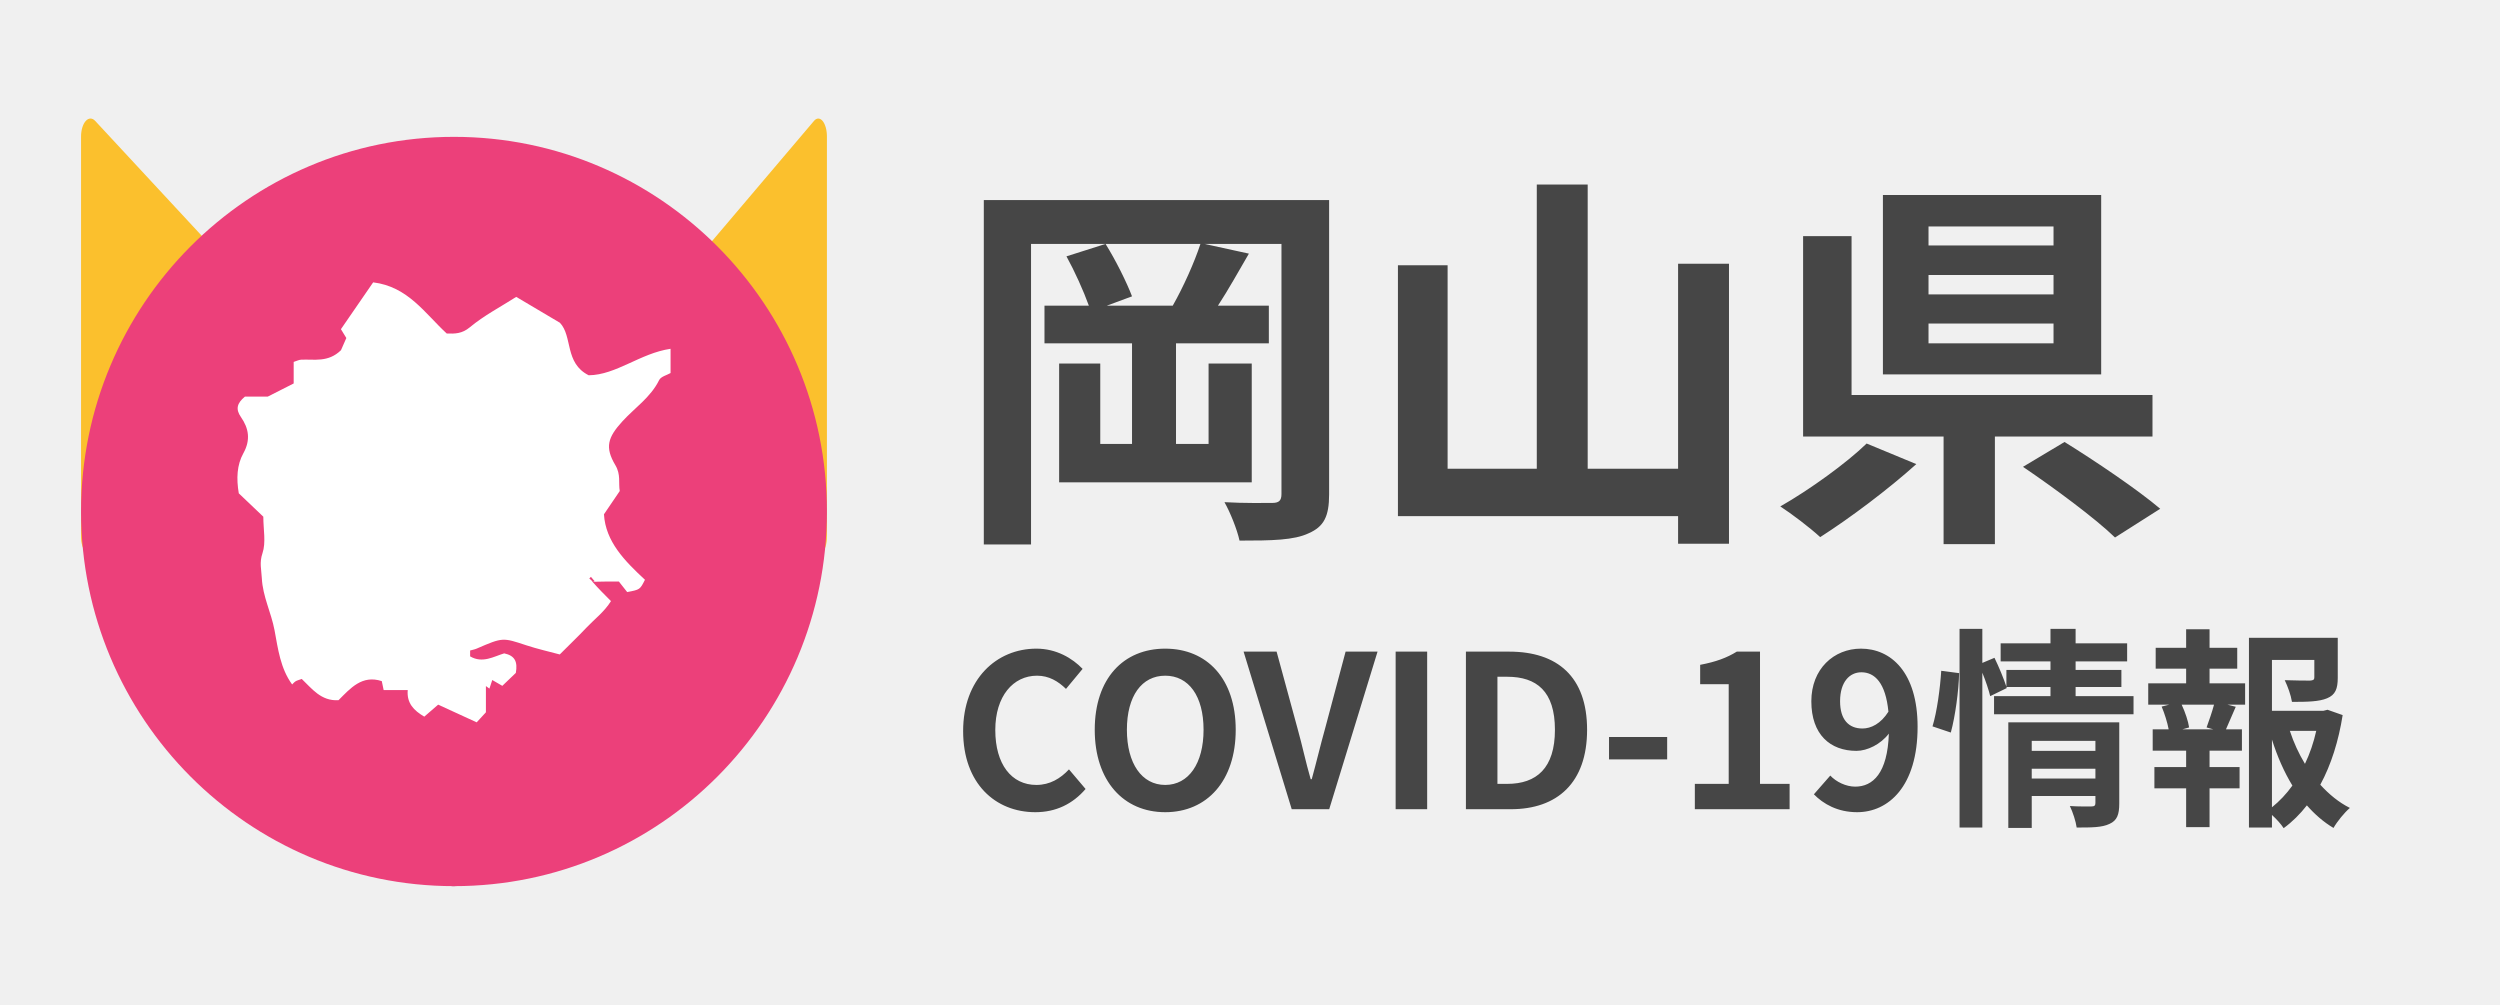
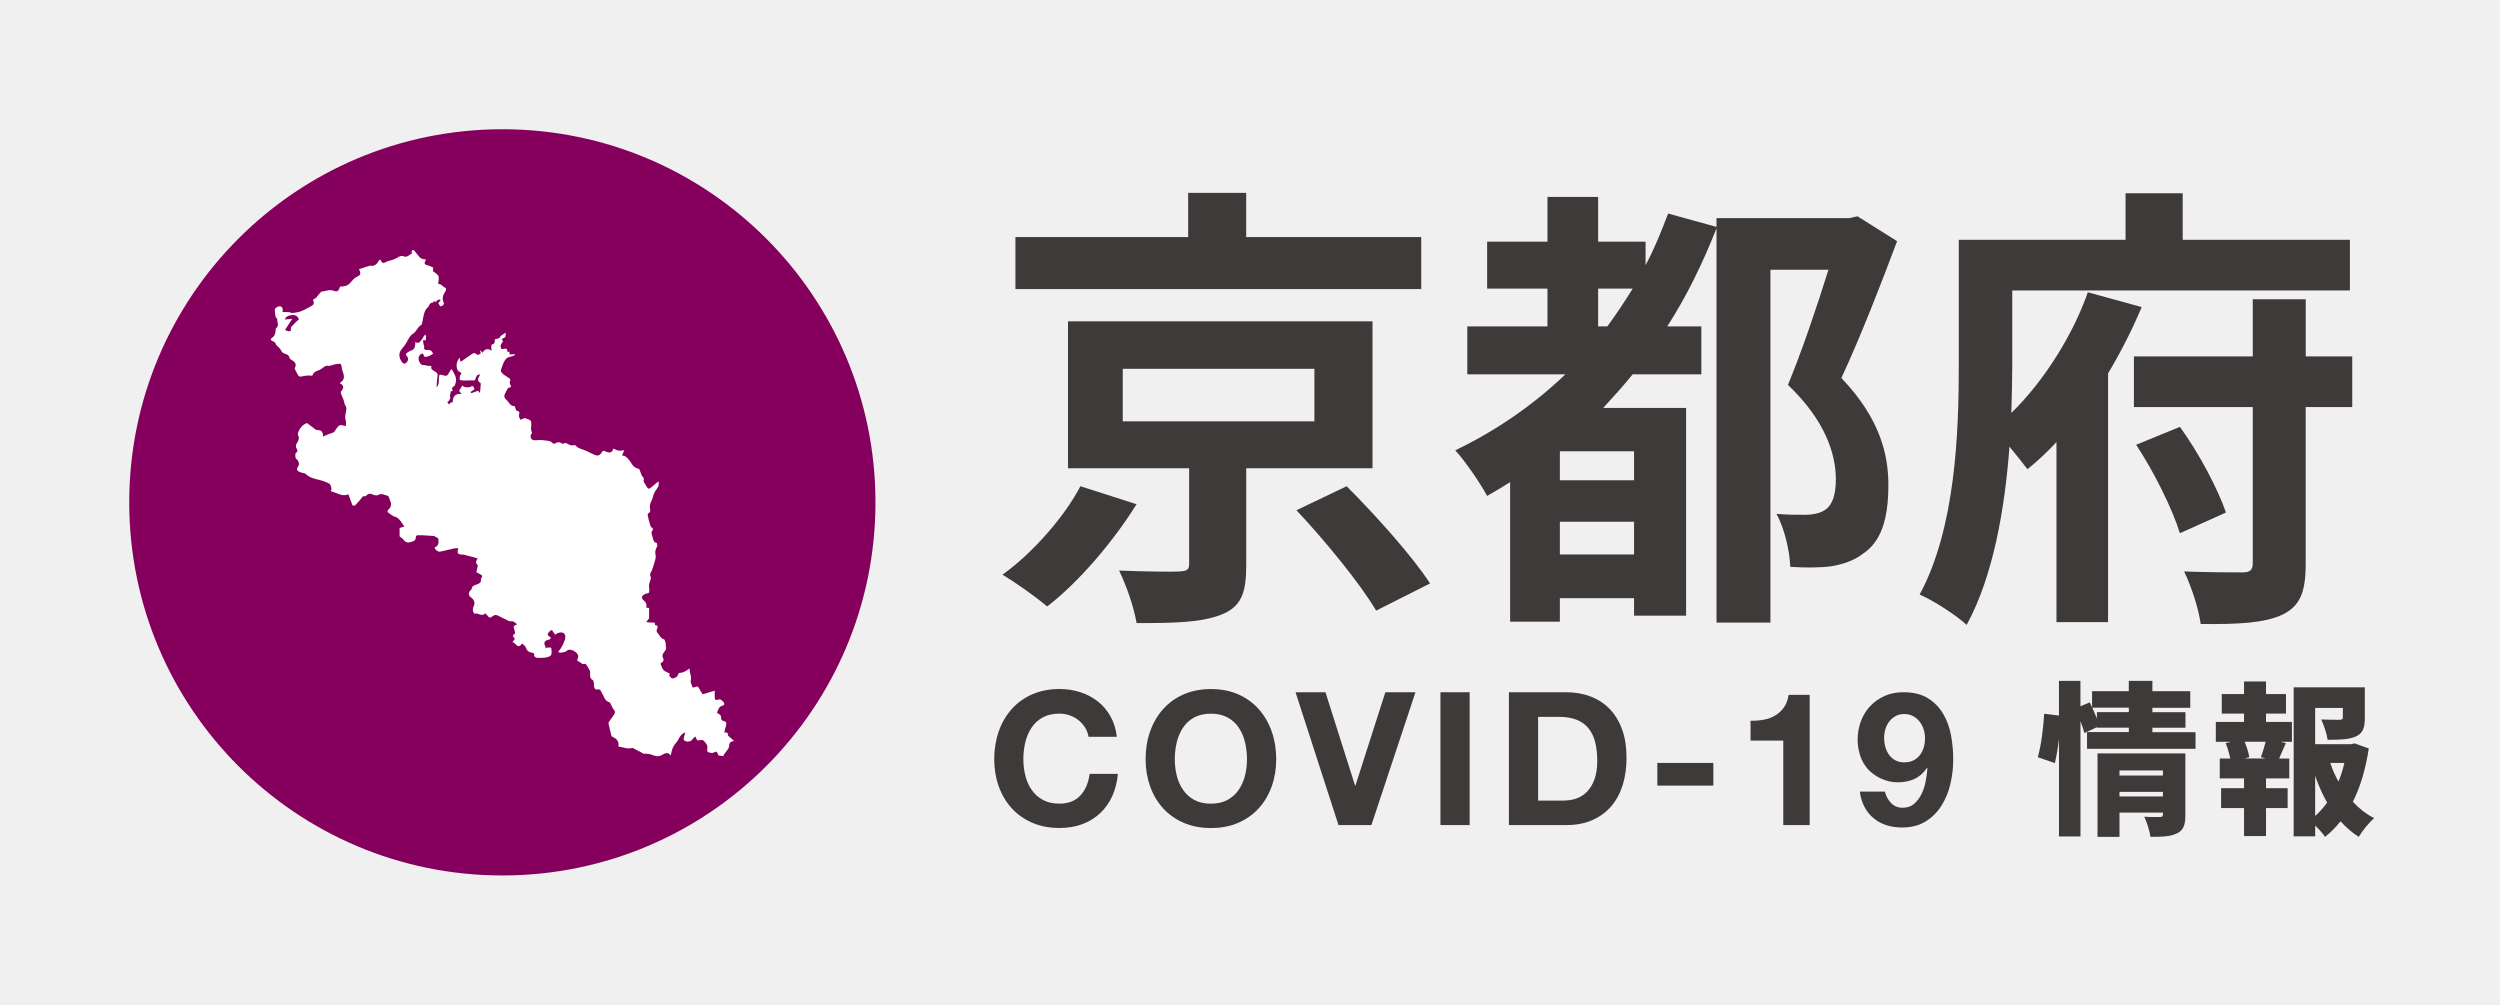
- <svg xmlns="http://www.w3.org/2000/svg" style="isolation:isolate" viewBox="0 0 1600 643" width="1600pt" height="643pt">
-   <defs>
-     <clipPath id="_clipPath_90ziBsyzKJfLUAphZGyeyrDZH9TtLNDh">
-       <rect width="1600" height="643" />
-     </clipPath>
-   </defs>
-   <g clip-path="url(#_clipPath_90ziBsyzKJfLUAphZGyeyrDZH9TtLNDh)">
-     <clipPath id="_clipPath_LoaPI0xSaiQCOelBKsQslJrnPJTZM6en">
-       <rect x="0" y="0" width="1600" height="643" transform="matrix(1,0,0,1,0,0)" fill="rgb(255,255,255)" />
-     </clipPath>
-     <g clip-path="url(#_clipPath_LoaPI0xSaiQCOelBKsQslJrnPJTZM6en)">
-       <g>
-         <path d=" M 1314.26 157.104 L 1234.252 157.104 L 1234.252 144.926 L 1314.26 144.926 L 1314.26 157.104 Z  M 1314.26 188.419 L 1234.252 188.419 L 1234.252 175.993 L 1314.26 175.993 L 1314.26 188.419 Z  M 1314.26 219.734 L 1234.252 219.734 L 1234.252 207.059 L 1314.26 207.059 L 1314.26 219.734 Z  M 1344.752 124.795 L 1205.064 124.795 L 1205.064 239.617 L 1344.752 239.617 L 1344.752 124.795 Z  M 1194.639 283.856 C 1181.869 296.283 1158.154 313.431 1139.39 324.118 C 1146.687 328.841 1158.154 337.539 1164.93 343.753 C 1183.954 331.574 1208.191 313.431 1226.434 297.028 L 1194.639 283.856 Z  M 1377.589 279.382 L 1377.589 252.789 L 1184.997 252.789 L 1184.997 151.139 L 1153.984 151.139 L 1153.984 279.382 L 1243.895 279.382 L 1243.895 348.226 L 1276.732 348.226 L 1276.732 279.382 L 1377.589 279.382 Z  M 1294.714 298.768 C 1314.521 312.189 1341.103 331.823 1353.612 344.001 L 1382.54 325.61 C 1368.207 313.431 1340.582 294.792 1321.297 282.862 L 1294.714 298.768 Z  M 1073.976 168.785 L 1073.976 300.011 L 1016.12 300.011 L 1016.12 118.084 L 983.544 118.084 L 983.544 300.011 L 926.47 300.011 L 926.47 169.779 L 894.676 169.779 L 894.676 330.332 L 1073.976 330.332 L 1073.976 347.978 L 1106.553 347.978 L 1106.553 168.785 L 1073.976 168.785 Z  M 850.632 128.026 L 629.634 128.026 L 629.634 348.475 L 659.864 348.475 L 659.864 156.11 L 768.279 156.11 C 764.37 168.04 757.333 183.697 750.557 195.627 L 708.338 195.627 L 724.496 189.662 C 721.108 180.715 714.072 166.548 707.556 156.11 L 682.538 164.063 C 687.75 173.507 693.483 186.182 696.871 195.627 L 668.465 195.627 L 668.465 219.734 L 724.496 219.734 L 724.496 284.105 L 704.168 284.105 L 704.168 232.658 L 677.847 232.658 L 677.847 308.709 L 801.116 308.709 L 801.116 232.658 L 773.491 232.658 L 773.491 284.105 L 752.642 284.105 L 752.642 219.734 L 812.062 219.734 L 812.062 195.627 L 779.485 195.627 C 786 185.685 792.776 173.507 799.292 162.323 L 770.885 156.11 L 820.141 156.11 L 820.141 316.165 C 820.141 320.39 818.577 321.882 814.147 321.882 C 810.237 321.882 795.904 322.13 783.655 321.385 C 787.304 327.846 791.734 338.782 793.298 345.989 C 814.147 345.989 828.22 345.741 837.602 341.267 C 847.244 337.042 850.632 330.58 850.632 316.414 L 850.632 128.026 Z " fill="rgb(70,70,70)" />
-         <path d=" M 1416.569 466.787 L 1396.67 466.787 L 1401.032 465.561 C 1400.487 461.745 1398.578 455.884 1396.262 450.978 L 1416.978 450.978 C 1415.751 455.612 1413.707 461.472 1412.208 465.561 L 1416.569 466.787 Z  M 1414.116 427.944 L 1431.833 427.944 L 1431.833 414.588 L 1414.116 414.588 L 1414.116 402.731 L 1399.124 402.731 L 1399.124 414.588 L 1379.634 414.588 L 1379.634 427.944 L 1399.124 427.944 L 1399.124 437.349 L 1374.864 437.349 L 1374.864 450.978 L 1388.357 450.978 L 1383.45 452.204 C 1385.358 456.702 1387.13 462.426 1387.948 466.787 L 1377.726 466.787 L 1377.726 480.416 L 1399.124 480.416 L 1399.124 490.911 L 1378.816 490.911 L 1378.816 504.54 L 1399.124 504.54 L 1399.124 529.345 L 1414.116 529.345 L 1414.116 504.54 L 1433.333 504.54 L 1433.333 490.911 L 1414.116 490.911 L 1414.116 480.416 L 1434.832 480.416 L 1434.832 466.787 L 1424.61 466.787 C 1426.518 462.699 1428.562 457.383 1430.879 452.341 L 1425.564 450.978 L 1436.876 450.978 L 1436.876 437.349 L 1414.116 437.349 L 1414.116 427.944 Z  M 1454.049 473.329 C 1457.456 484.096 1461.817 494.046 1467.133 502.768 C 1463.317 508.084 1458.955 512.717 1454.049 516.67 L 1454.049 473.329 Z  M 1482.397 467.741 C 1480.762 475.101 1478.309 482.325 1475.174 488.866 C 1471.222 482.325 1467.951 475.237 1465.497 467.741 L 1482.397 467.741 Z  M 1489.621 454.249 L 1486.895 454.93 L 1454.049 454.93 L 1454.049 422.357 L 1481.171 422.357 L 1481.171 433.532 C 1481.171 435.032 1480.489 435.44 1478.445 435.577 C 1476.401 435.577 1468.905 435.577 1462.226 435.304 C 1464.134 439.257 1466.179 444.845 1466.86 449.206 C 1476.809 449.206 1484.169 449.07 1489.348 446.889 C 1494.664 444.708 1496.163 440.756 1496.163 433.805 L 1496.163 408.182 L 1439.329 408.182 L 1439.329 529.617 L 1454.049 529.617 L 1454.049 521.576 C 1456.911 524.166 1459.773 527.301 1461.545 530.026 C 1467.133 525.938 1472.039 521.031 1476.401 515.443 C 1481.443 521.167 1487.031 526.074 1493.437 529.89 C 1495.754 525.801 1500.388 520.077 1503.931 517.079 C 1496.844 513.535 1490.575 508.356 1484.987 502.223 C 1491.938 489.412 1496.708 474.147 1499.297 457.656 L 1489.621 454.249 Z  M 1248.522 468.832 C 1251.384 458.337 1253.565 442.119 1253.838 430.807 L 1242.389 429.307 C 1241.708 440.347 1239.663 455.612 1236.801 464.879 L 1248.522 468.832 Z  M 1300.313 498.271 L 1300.313 492.001 L 1341.064 492.001 L 1341.064 498.271 L 1300.313 498.271 Z  M 1341.064 474.147 L 1341.064 480.553 L 1300.313 480.553 L 1300.313 474.147 L 1341.064 474.147 Z  M 1356.328 462.29 L 1285.321 462.29 L 1285.321 529.89 L 1300.313 529.89 L 1300.313 509.446 L 1341.064 509.446 L 1341.064 513.944 C 1341.064 515.58 1340.382 516.125 1338.474 516.125 C 1336.702 516.125 1330.297 516.261 1324.709 515.852 C 1326.617 519.805 1328.525 525.665 1329.07 529.617 C 1338.474 529.617 1345.289 529.617 1350.059 527.301 C 1354.965 525.12 1356.328 521.304 1356.328 514.217 L 1356.328 462.29 Z  M 1328.389 445.526 L 1328.389 439.665 L 1357.691 439.665 L 1357.691 428.762 L 1328.389 428.762 L 1328.389 423.311 L 1361.371 423.311 L 1361.371 411.726 L 1328.389 411.726 L 1328.389 402.458 L 1312.306 402.458 L 1312.306 411.726 L 1280.414 411.726 L 1280.414 423.311 L 1312.306 423.311 L 1312.306 428.762 L 1284.094 428.762 L 1284.094 439.529 C 1282.459 434.486 1279.324 426.854 1276.462 420.994 L 1268.693 424.265 L 1268.693 402.458 L 1254.11 402.458 L 1254.11 529.617 L 1268.693 529.617 L 1268.693 430.534 C 1270.874 435.849 1272.782 441.574 1273.736 445.526 L 1284.367 440.347 L 1284.094 439.665 L 1312.306 439.665 L 1312.306 445.526 L 1276.189 445.526 L 1276.189 457.111 L 1365.46 457.111 L 1365.46 445.526 L 1328.389 445.526 Z  M 662.608 519.805 C 675.691 519.805 686.458 514.625 694.772 504.949 L 684.142 492.41 C 678.69 498.271 671.875 502.359 663.289 502.359 C 647.343 502.359 636.985 489.139 636.985 467.196 C 636.985 445.526 648.433 432.442 663.698 432.442 C 671.33 432.442 677.191 435.986 682.233 440.892 L 692.864 428.081 C 686.322 421.266 676.1 415.133 663.289 415.133 C 637.803 415.133 616.405 434.623 616.405 467.878 C 616.405 501.542 637.121 519.805 662.608 519.805 Z  M 745.745 519.805 C 772.458 519.805 790.857 499.77 790.857 467.06 C 790.857 434.35 772.458 415.133 745.745 415.133 C 719.032 415.133 700.633 434.214 700.633 467.06 C 700.633 499.77 719.032 519.805 745.745 519.805 Z  M 745.745 502.359 C 730.753 502.359 721.213 488.594 721.213 467.06 C 721.213 445.39 730.753 432.442 745.745 432.442 C 760.737 432.442 770.277 445.39 770.277 467.06 C 770.277 488.594 760.737 502.359 745.745 502.359 Z  M 826.702 517.896 L 850.689 517.896 L 881.627 417.041 L 861.183 417.041 L 848.099 466.106 C 844.965 477.282 842.648 487.367 839.513 498.679 L 838.832 498.679 C 835.561 487.367 833.516 477.282 830.382 466.106 L 817.025 417.041 L 795.9 417.041 L 826.702 517.896 Z  M 893.212 517.896 L 913.383 517.896 L 913.383 417.041 L 893.212 417.041 L 893.212 517.896 Z  M 938.188 517.896 L 966.945 517.896 C 996.657 517.896 1015.737 500.996 1015.737 467.06 C 1015.737 432.987 996.657 417.041 965.855 417.041 L 938.188 417.041 L 938.188 517.896 Z  M 958.359 501.678 L 958.359 433.124 L 964.628 433.124 C 983.436 433.124 995.157 442.391 995.157 467.06 C 995.157 491.592 983.436 501.678 964.628 501.678 L 958.359 501.678 Z  M 1029.775 486.004 L 1066.983 486.004 L 1066.983 471.694 L 1029.775 471.694 L 1029.775 486.004 Z  M 1084.701 517.896 L 1145.35 517.896 L 1145.35 501.678 L 1126.406 501.678 L 1126.406 417.041 L 1111.55 417.041 C 1105.144 420.994 1098.193 423.583 1088.108 425.491 L 1088.108 437.894 L 1106.371 437.894 L 1106.371 501.678 L 1084.701 501.678 L 1084.701 517.896 Z  M 1191.961 466.242 C 1183.239 466.242 1177.651 460.654 1177.651 448.797 C 1177.651 436.394 1183.784 430.261 1191.28 430.261 C 1199.866 430.261 1206.817 437.076 1208.589 455.475 C 1203.682 463.244 1197.413 466.242 1191.961 466.242 Z  M 1160.887 508.356 C 1166.884 514.489 1176.015 519.805 1188.554 519.805 C 1208.589 519.805 1227.261 503.313 1227.261 465.152 C 1227.261 430.125 1210.088 415.133 1191.007 415.133 C 1173.698 415.133 1159.252 428.081 1159.252 448.797 C 1159.252 470.195 1171.382 480.553 1188.145 480.553 C 1195.096 480.553 1203.682 476.328 1208.862 469.513 C 1208.044 494.863 1198.64 503.45 1187.328 503.45 C 1181.331 503.45 1175.061 500.315 1171.382 496.362 L 1160.887 508.356 Z " fill="rgb(70,70,70)" />
-       </g>
-     </g>
+ <svg xmlns="http://www.w3.org/2000/svg" version="1.1" id="レイヤー_1" x="0px" y="0px" viewBox="0 0 564.44 226.84" style="enable-background:new 0 0 564.44 226.84;" xml:space="preserve">
+   <style type="text/css">
+ 	.st0{fill:#85005D;}
+ 	.st1{fill:#FFFFFF;}
+ 	.st2{fill:#3E3A39;}
+ </style>
+   <g>
+     <circle class="st0" cx="113.42" cy="113.42" r="84.24" />
    <g>
-       <g>
-         <g>
-           <g>
-             <path d=" M 179.809 205.551 C 181.697 207.585 182.863 211.38 182.863 215.49 C 182.863 219.594 181.697 223.395 179.809 225.429 C 154.769 252.415 85.739 326.833 60.914 353.59 C 59.042 355.607 56.745 355.583 54.883 353.542 C 53.02 351.49 51.875 347.725 51.875 343.646 C 51.875 289.897 51.875 141.066 51.875 87.316 C 51.875 83.243 53.022 79.472 54.883 77.42 C 56.745 75.368 59.042 75.357 60.914 77.372 C 85.739 104.134 154.774 178.547 179.809 205.546 L 179.809 205.551 Z " fill-rule="evenodd" fill="rgb(251,192,45)" />
-             <path d=" M 412.224 205.551 C 410.497 207.585 409.429 211.38 409.429 215.49 C 409.429 219.594 410.497 223.395 412.224 225.429 C 435.124 252.415 498.258 326.833 520.963 353.59 C 522.675 355.607 524.775 355.583 526.479 353.542 C 528.184 351.49 529.23 347.725 529.23 343.646 C 529.23 289.897 529.23 141.066 529.23 87.316 C 529.23 83.243 528.179 79.472 526.479 77.42 C 524.775 75.368 522.675 75.357 520.963 77.372 C 498.258 104.134 435.12 178.547 412.224 205.546 L 412.224 205.551 Z " fill-rule="evenodd" fill="rgb(251,192,45)" />
-             <path d=" M 299.632 538.292 L 299.632 373.719 L 281.471 373.719 L 281.471 554.774 L 281.471 554.774 L 281.471 555.484 C 281.471 561.909 285.267 567.129 289.941 567.129 L 290.552 567.129 C 295.533 567.129 299.581 561.606 299.632 554.774 L 299.632 554.774 L 299.632 554.646 L 299.632 554.646 L 299.632 538.292 Z " fill-rule="evenodd" fill="rgb(136,14,79)" />
-             <path d=" M 51.875 327.357 C 51.875 195.023 158.823 87.585 290.552 87.585 C 422.282 87.585 529.23 195.023 529.23 327.357 C 529.23 459.691 422.282 567.129 290.552 567.129 C 158.823 567.129 51.875 459.691 51.875 327.357 Z " fill-rule="evenodd" fill="rgb(236,64,122)" />
-           </g>
-         </g>
-       </g>
-       <g>
-         <path d=" M 379.178 372.345 C 383.011 376.683 386.738 380.419 391.025 384.714 C 386.753 391.584 380.579 396.159 375.436 401.589 C 370.143 407.176 364.582 412.508 358.242 418.848 C 351.522 417.032 344.053 415.373 336.825 412.984 C 321.744 407.998 321.802 407.853 305.117 415.086 C 303.74 415.683 302.214 415.937 300.879 416.316 C 300.879 417.873 300.879 418.973 300.88 420.072 C 308.831 424.769 316.097 420.109 322.695 418.151 C 329.554 419.61 331.393 423.514 330.132 430.656 C 328.077 432.626 325.008 435.567 321.49 438.939 C 319.544 437.811 317.781 436.79 315.055 435.211 C 314.605 436.563 313.915 438.641 313.223 440.721 C 312.476 440.174 311.729 439.628 310.982 439.081 L 310.982 455.863 C 308.787 458.253 307.307 459.865 305.079 462.292 C 296.955 458.563 288.649 454.748 280.42 450.97 C 277.239 453.723 274.47 456.119 271.537 458.657 C 264.849 454.703 260.231 450.085 260.947 441.641 L 245.535 441.641 C 245.122 439.658 244.81 438.155 244.346 435.924 C 231.704 431.731 224.233 440.551 216.655 448.114 C 205.399 448.847 199.468 440.512 193.114 434.525 C 191.082 435.276 190.041 435.49 189.198 436.019 C 188.315 436.572 187.623 437.429 186.962 438.045 C 179.414 427.721 177.919 415.184 175.682 403.248 C 173.58 392.037 168.162 381.848 167.564 370.008 C 167.287 364.49 165.929 360.092 167.982 354.057 C 170.321 347.186 168.523 338.908 168.523 330.678 C 163.38 325.782 157.826 320.496 152.826 315.737 C 151.214 306.243 151.602 297.547 155.755 290.073 C 160.507 281.525 159.236 274.145 154.175 266.887 C 150.634 261.807 151.713 257.999 156.762 253.822 L 171.377 253.822 C 178.03 250.448 182.576 248.142 187.955 245.414 L 187.955 231.626 C 189.867 231.032 191.278 230.267 192.723 230.199 C 201.129 229.796 209.971 232.146 218.22 224.137 C 218.813 222.791 220.246 219.535 221.656 216.334 C 220.285 214.093 218.965 211.934 218.193 210.674 C 225.663 199.824 232.467 189.942 238.824 180.708 C 261.149 183.427 271.941 200.606 285.922 213.46 C 291.165 213.61 295.662 213.645 300.676 209.47 C 309.697 201.955 320.358 196.41 330.391 190.004 C 339.596 195.459 348.402 200.678 358.344 206.572 C 366.602 215.256 361.197 232.368 376.759 240.176 C 394.353 240.008 409.756 226.067 429.161 223.228 L 429.161 238.743 C 426.933 240.05 422.981 240.968 421.846 243.273 C 416.387 254.367 406.182 261.019 398.251 269.754 C 389.024 279.918 386.947 286.19 393.845 297.738 C 397.442 303.759 395.72 309.043 396.646 314.251 C 393.435 318.978 390.507 323.29 386.532 329.14 C 387.58 346.593 399.684 358.904 412.774 371.048 C 409.585 377.362 409.585 377.362 401.401 378.923 C 399.646 376.704 397.62 374.14 396.064 372.171 C 390.047 372.171 385.096 372.171 379.178 372.345 C 380.062 372.303 380.277 372.088 380.492 371.873 C 379.725 370.974 378.957 370.073 378.189 369.175 C 377.843 369.521 377.495 369.868 377.148 370.216 C 378.047 370.983 378.947 371.751 379.178 372.345 Z " fill="rgb(255,255,255)" />
-       </g>
+       <path class="st1" d="M96.2,58.6c-0.56,0.92-0.42,1.16,0.61,1.38c0.31,0.07,0.6,0.26,0.99,0.44c-0.01,0.21-0.04,0.59-0.06,0.97    c0.04-0.04,0.08-0.08,0.11-0.12c0.4,0.37,1,0.66,1.15,1.11c0.18,0.51-0.05,1.16-0.09,1.66c0.26,0.09,0.51,0.15,0.73,0.27    c0.18,0.1,0.3,0.32,0.48,0.42c0.51,0.28,0.85,0.42,0.37,1.16c-0.41,0.63-0.77,1.5-0.34,2.36c0.23,0.47-0.12,0.66-0.4,0.84    c-0.34,0.22-0.48-0.04-0.59-0.33c-0.04-0.09-0.13-0.16-0.21-0.25c0.18-0.26,0.35-0.5,0.52-0.75c-0.04-0.05-0.08-0.11-0.11-0.16    c-0.24,0.09-0.59,0.1-0.7,0.27c-0.25,0.4-0.47,0.35-0.76,0.08c-0.05,0.15-0.1,0.38-0.13,0.38c-0.85-0.08-0.82,0.82-1.28,1.17    c-0.33,0.25-0.55,0.72-0.68,1.13c-0.23,0.75-0.34,1.54-0.51,2.31c-0.03,0.14-0.07,0.35-0.17,0.4c-0.84,0.45-1.08,1.5-1.8,1.95    c-0.91,0.58-1.19,1.47-1.69,2.27c-0.36,0.57-0.85,1.06-1.2,1.64c-0.58,0.94-0.13,1.99,0.41,2.68c0.24,0.3,0.59,0.29,0.9,0.01    c0.4-0.37,0.51-0.95,0.23-1.32c-0.51-0.66-0.45-0.64,0.23-1.12c0.49-0.35,1.28-0.36,1.45-1.11c0.08-0.38,0.1-0.78,0.15-1.2    c0.09,0.08,0.2,0.26,0.32,0.26c0.21,0,0.49-0.03,0.63-0.17c0.26-0.24,0.45-0.57,0.65-0.86c0.12-0.17,0.2-0.36,0.32-0.53    c0.08-0.11,0.19-0.18,0.29-0.27c0.07,0.12,0.19,0.24,0.19,0.36c0,0.29-0.06,0.58-0.1,0.89c-0.18,0-0.35,0-0.63,0    c0.06,0.36,0.11,0.68,0.17,1c0.03,0.13,0.14,0.27,0.12,0.38c-0.1,0.6,0.07,0.87,0.71,0.81c0.69-0.07,1.04,0.25,1.31,0.83    c-0.57,0.44-1.19,0.72-1.88,0.75c-0.12,0-0.25-0.45-0.43-0.77c-0.75,0-1.26,0.93-0.8,1.85c0.19,0.39,0.41,0.78,0.97,0.76    c0.29-0.01,0.59,0.11,0.88,0.15c0.27,0.03,0.54,0.03,0.88,0.05c-0.24,0.75,0.33,0.96,0.79,1.23c0.46,0.27,0.72,0.53,0.58,1.17    c-0.18,0.79-0.14,1.63-0.2,2.45c0.77-0.82,0.3-1.91,0.67-2.93c0.19,0.04,0.49,0.1,0.78,0.18c0.82,0.22,0.98,0.14,1.36-0.61    c0.14-0.27,0.34-0.5,0.56-0.81c0.67,1.14,1.36,2.14,0.83,3.43c-0.07,0.17-0.14,0.42-0.28,0.48c-0.52,0.22-0.51,0.56-0.27,1.01    c-0.23,0.09-0.43,0.17-0.64,0.25c0.06,0.02,0.12,0.05,0.17,0.07c-0.05,0.24-0.11,0.49-0.19,0.84c0.23,0.29,0.01,1.13-0.6,1.38    c0.14,0.19,0.27,0.37,0.4,0.54c0.13-0.14,0.25-0.3,0.41-0.4c0.11-0.08,0.27-0.08,0.45-0.12c-0.02-1.14,0.41-1.95,1.97-1.87    c-0.29-0.36-0.43-0.53-0.55-0.67c0.21-0.34,0.46-0.75,0.74-1.21c0.14,0.09,0.34,0.33,0.56,0.36c0.41,0.05,0.92,0.13,1.24-0.06    c0.85-0.51,0.71,0.31,0.97,0.52c-0.34,0.23-0.62,0.43-0.91,0.63c0.05,0.1,0.11,0.19,0.16,0.29c0.49-0.19,0.97-0.37,1.53-0.58    c0.04,0.05,0.16,0.22,0.38,0.51c0.05-0.23,0.1-0.35,0.11-0.47c0.04-0.38,0.07-0.76,0.08-1.14c0.01-0.22,0.07-0.59-0.04-0.65    c-0.79-0.45-0.57-0.99-0.22-1.57c0.03-0.05,0.05-0.12,0.15-0.35c-0.28,0.06-0.53,0.05-0.61,0.16c-0.2,0.26-0.39,0.57-0.46,0.88    c-0.08,0.37-0.23,0.33-0.53,0.31c-0.57-0.04-1.15,0.04-1.73,0.04c-0.41,0-0.82-0.04-1.22-0.12c-0.05-0.01-0.08-0.33-0.07-0.5    c0.02-0.19,0.11-0.36,0.11-0.56c0.43-0.53,0.4-0.49-0.22-0.83c-0.25-0.14-0.46-0.51-0.52-0.8c-0.15-0.84,0-1.65,0.63-2.35    c0.05,0.26,0.11,0.52,0.17,0.82c0.05,0.01,0.16,0.05,0.21,0.02c0.85-0.59,1.69-1.22,2.56-1.78c0.17-0.11,0.6-0.12,0.71,0.01    c0.42,0.49,0.74,0.24,1.09-0.04c-0.03-0.21-0.06-0.4-0.09-0.6c0.04-0.02,0.07-0.03,0.11-0.05c0.11,0.14,0.22,0.29,0.4,0.52    c0.48-0.85,1.15-1.12,2.11-0.47c-0.06-0.28-0.11-0.41-0.12-0.54c-0.01-0.42-0.14-0.89,0.5-1.01c0.11-0.02,0.23-0.25,0.26-0.4    c0.04-0.2,0.01-0.42,0.01-0.63c0.38-0.13,1.02-0.16,1.12-0.41c0.18-0.44,0.55-0.52,0.82-0.76c0.13-0.12,0.32-0.18,0.59-0.32    c-0.07,0.45-0.12,0.8-0.15,0.99c-0.31,0.17-0.53,0.3-0.78,0.43c0.1,0.2,0.19,0.37,0.27,0.53c-0.65,0.92-0.66,0.99-0.35,1.77    c0.39-0.05,0.77-0.16,1.11-0.09c0.14,0.03,0.19,0.47,0.3,0.74c0.04-0.01,0.18-0.05,0.36-0.1c0.03,0.23,0.06,0.43,0.08,0.64    c0.41-0.02,0.78-0.04,1.15-0.06c0.02,0.06,0.05,0.12,0.07,0.18c-0.33,0.13-0.65,0.34-0.99,0.38c-1.21,0.13-1.46,1.12-1.86,1.98    c-0.01,0.02,0,0.04,0,0.06c-0.13,0.46-0.49,1.07-0.32,1.35c0.31,0.51,0.91,0.87,1.44,1.21c0.44,0.28,0.9,0.44,0.52,1.1    c-0.06,0.11,0.08,0.32,0.09,0.49c0.02,0.29,0.59,0.69-0.27,0.81c-0.3,0.04-0.52,0.72-0.76,1.12c-0.45,0.77-0.35,1.15,0.34,1.77    c0.3,0.27,0.48,0.68,0.79,0.95c0.23,0.21,0.56,0.31,0.96,0.34c0.1,0.32,0.2,0.64,0.3,0.97c0.85,0.24,0.8,0.24,0.62,1.2    c-0.05,0.26,0.26,0.6,0.4,0.9c0.43-0.09,0.63-0.5,1.18-0.31c0.95,0.34,1.29,0.37,1.22,1.39c-0.04,0.65-0.16,1.21,0.17,1.79    c0.04,0.08-0.14,0.28-0.21,0.43c-0.32,0.64,0.05,1.3,0.77,1.32c0.68,0.02,1.37-0.13,2.02,0c0.72,0.13,1.57-0.01,2.12,0.7    c0.07,0.09,0.38,0.1,0.5,0.02c0.55-0.34,1.06-0.37,1.58,0.03c0.05,0.04,0.14,0.1,0.16,0.09c0.66-0.51,1.14,0.06,1.69,0.26    c0.26,0.1,0.58,0.02,0.87,0.02c0.1,0,0.25-0.03,0.29,0.03c0.68,0.79,1.71,0.87,2.56,1.29c0.59,0.29,1.17,0.6,1.78,0.85    c0.77,0.31,1.19,0.14,1.63-0.59c0.21-0.34,0.41-0.42,0.82-0.19c0.45,0.24,1,0.42,1.48,0.01c0.12-0.11,0.15-0.32,0.3-0.65    c0.36,0.15,0.74,0.39,1.14,0.46c0.39,0.07,0.82-0.04,1.34-0.08c-0.21,0.47-0.35,0.79-0.53,1.19c0.29,0.07,0.58,0.06,0.76,0.2    c0.34,0.25,0.66,0.56,0.91,0.9c0.55,0.75,0.91,1.68,1.99,1.86c0.12,0.02,0.26,0.15,0.31,0.26c0.18,0.42,0.31,0.87,0.49,1.3    c0.05,0.12,0.18,0.21,0.25,0.32c0.09,0.14,0.26,0.32,0.23,0.43c-0.24,0.71,0.33,1.15,0.57,1.67c0.32,0.67,0.59,0.68,1.15,0.22    c0.49-0.4,0.96-0.82,1.59-1.35c0,0.46,0.1,0.83-0.02,1.09c-0.25,0.54-0.66,0.99-0.93,1.52c-0.21,0.41-0.28,0.89-0.44,1.34    c-0.16,0.45-0.42,0.87-0.52,1.33c-0.08,0.38-0.03,0.8,0.03,1.2c0.05,0.35-0.04,0.55-0.36,0.72c-0.13,0.07-0.24,0.34-0.21,0.49    c0.17,0.79,0.36,1.57,0.61,2.34c0.1,0.28,0.41,0.5,0.65,0.78c-0.08,0.16-0.36,0.46-0.38,0.77c-0.02,0.39,0.18,0.8,0.28,1.2    c0.13,0.49,0.17,1.03,0.86,1.14c0.09,0.01,0.16,0.46,0.15,0.7c-0.01,0.17-0.18,0.33-0.25,0.51c-0.22,0.52-0.26,1-0.13,1.61    c0.13,0.63-0.23,1.38-0.4,2.07c-0.07,0.29-0.19,0.58-0.29,0.87c-0.07,0.2-0.09,0.43-0.2,0.58c-0.32,0.43-0.48,0.8-0.21,1.37    c0.13,0.28-0.14,0.75-0.23,1.13c-0.06,0.28-0.17,0.56-0.17,0.84c-0.01,0.38,0.1,0.77,0.08,1.14c-0.02,0.33-0.08,0.61-0.61,0.62    c-0.36,0.01-0.76,0.36-1.04,0.65c-0.1,0.1,0.05,0.61,0.23,0.75c0.57,0.46,0.95,0.96,0.71,1.77c0.26,0.03,0.44,0.05,0.66,0.08    c0,0.75,0,1.49,0,2.36c-0.11,0.13-0.33,0.41-0.56,0.69c0.02,0.06,0.04,0.13,0.07,0.19c0.57,0.03,1.13,0.06,1.78,0.09    c0.01,0.1,0.03,0.3,0.05,0.53c0.59,0.05,0.73,0.34,0.47,0.89c-0.15,0.31-0.19,0.59,0.11,0.91c0.46,0.49,0.65,1.19,1.44,1.42    c0.22,0.06,0.31,0.67,0.42,1.04c0.05,0.17-0.07,0.4-0.01,0.55c0.22,0.52-0.01,0.8-0.32,1.22c-0.24,0.33-0.67,0.84-0.28,1.45    c0.19,0.3,0.14,0.71-0.27,0.94c-0.12,0.07-0.23,0.18-0.34,0.27c0.32,0.73,0.41,1.56,1.29,1.86c0.1,0.03,0.17,0.13,0.26,0.16    c0.62,0.21,0.62,0.21,0.43,0.76c0.26,0.22,0.5,0.58,0.75,0.59c0.33,0.01,0.69-0.23,1-0.43c0.14-0.09,0.18-0.33,0.27-0.5    c0.07-0.12,0.17-0.33,0.26-0.33c0.9,0,1.59-0.47,2.34-1.01c-0.11,0.93,0.51,1.73,0.25,2.72c-0.12,0.47,0.27,1.07,0.41,1.57    c0.5,0.18,1.03-0.68,1.43,0.17c0.21,0.45,0.52,0.85,0.85,1.38c0.83-0.25,1.75-0.52,2.72-0.81c0,0.64-0.02,1.15,0.01,1.67    c0.03,0.48,0.46,0.49,0.72,0.37c0.62-0.28,0.92,0.23,1.23,0.51c0.21,0.18,0.38,0.66-0.22,0.83c-0.84,0.23-1.01,0.98-1.23,1.7    c0.42,0.02,0.97,0.53,0.92,0.9c-0.07,0.55,0.2,0.82,0.68,0.91c0.55,0.1,0.55,0.47,0.46,0.86c-0.11,0.53-0.27,1.05-0.44,1.71    c0.58-0.1,0.87,0.01,0.85,0.5c0,0.08,0.02,0.19,0.08,0.23c0.4,0.37,0.81,0.72,1.33,1.18c-0.97,0.04-1.14,0.58-1.17,1.3    c-0.01,0.28-0.28,0.57-0.46,0.83c-0.26,0.38-0.54,0.74-0.82,1.11c0.04,0.06,0.08,0.11,0.12,0.17c-0.44-0.06-0.89-0.11-1.21-0.15    c-0.15-0.31-0.22-0.6-0.39-0.76c-0.26-0.24-0.47-0.01-0.74,0.13c-0.27,0.14-0.71,0.02-1.05-0.06c-0.42-0.11-0.42-0.47-0.35-0.83    c0.17-0.86-0.4-1.4-0.92-1.9c-0.18-0.17-0.67-0.02-1.02-0.02c-0.13,0-0.25,0-0.36,0c-0.12-0.25-0.23-0.47-0.43-0.88    c-0.41,0.44-0.74,0.79-0.98,1.05c-0.31,0.05-0.57,0.16-0.8,0.13c-0.28-0.04-0.6-0.15-0.77-0.34c-0.11-0.13-0.02-0.47,0.03-0.7    c0.07-0.31,0.18-0.62,0.3-1.03c-1.31,0.43-1.42,1.64-2.11,2.37c-0.75,0.79-1.02,1.79-1.18,2.86c-0.54-0.78-1.11-0.67-1.95-0.16    c-0.89,0.55-1.6,0.25-2.41-0.05c-0.42-0.15-0.88-0.17-1.33-0.23c-0.14-0.02-0.33,0.09-0.44,0.03c-0.57-0.31-1.13-0.65-1.74-0.91    c-0.18-0.11-0.36-0.22-0.54-0.31c-0.09-0.05-0.22-0.12-0.3-0.09c-0.66,0.23-1.29,0.07-1.93-0.08c-0.38-0.09-0.77-0.16-1.2-0.25    c0.22-1.15-0.39-1.76-1.31-2.18c-0.09-0.04-0.22-0.11-0.24-0.2c-0.24-0.94-0.48-1.88-0.68-2.83c-0.03-0.14,0.1-0.34,0.2-0.49    c0.37-0.55,0.78-1.07,1.13-1.63c0.18-0.28,0.24-0.56-0.07-0.91c-0.34-0.38-0.51-0.92-0.76-1.38c-0.07-0.13-0.14-0.33-0.25-0.35    c-1.13-0.28-1.25-1.39-1.77-2.16c-0.15-0.23-0.22-0.57-0.43-0.69c-0.23-0.14-0.57-0.09-0.88-0.04c-0.59-0.36-0.39-1.01-0.49-1.58    c-0.03-0.2-0.09-0.48-0.23-0.56c-0.75-0.43-0.61-1.07-0.59-1.77c0.01-0.41-0.36-0.83-0.57-1.24c-0.21-0.4-0.4-0.82-1.02-0.59    c-0.12,0.05-0.35-0.2-0.53-0.31c-0.23-0.14-0.45-0.28-0.82-0.5c0.05-0.18,0.15-0.47,0.23-0.76c0.03-0.11,0.03-0.25,0-0.36    c-0.23-0.91-1.88-1.7-2.49-1.12c-0.4,0.38-0.83,0.35-1.26,0.46c-0.18,0.05-0.4-0.06-0.78-0.12c0.28-0.38,0.49-0.64,0.67-0.93    c0.19-0.3,0.36-0.61,0.51-0.93c0.13-0.29,0.2-0.61,0.33-0.9c0.25-0.56,0.14-1.26-0.28-1.55c-0.41-0.28-1.49-0.09-1.87,0.4    c-0.26-0.38-0.51-0.73-0.76-1.09c-0.21,0.12-0.42,0.2-0.55,0.35c-0.18,0.21-0.37,0.46-0.41,0.72c-0.02,0.11,0.29,0.29,0.45,0.44    c0.1,0.1,0.27,0.21,0.27,0.3c0,0.11-0.15,0.24-0.27,0.31c-0.15,0.08-0.32,0.1-0.49,0.15c-0.69,0.19-0.88,0.76-0.5,1.38    c0.08,0.13,0.05,0.32,0.07,0.55c0.15-0.09,0.28-0.24,0.42-0.24c0.3-0.01,0.85,0.01,0.86,0.08c0.08,0.52,0.18,1.11,0,1.56    c-0.12,0.3-0.69,0.52-1.09,0.59c-0.69,0.12-1.41,0.14-2.12,0.1c-0.24-0.01-0.68-0.38-0.65-0.51c0.13-0.58-0.24-0.61-0.6-0.67    c-0.71-0.12-1.07-0.53-1.3-1.19c-0.11-0.32-0.49-0.56-0.78-0.86c-1.12,1.45-1.43-0.19-2.2-0.31c0.2-0.28,0.36-0.5,0.55-0.77    c-0.12-0.14-0.28-0.27-0.38-0.45c-0.06-0.12-0.07-0.41-0.03-0.42c0.69-0.27,0.37-0.78,0.26-1.19c-0.21-0.79-0.21-0.83,0.63-1.19    c-0.44-0.38-0.77-0.78-1.41-0.69c-0.18,0.03-0.39-0.03-0.55-0.11c-0.76-0.37-1.52-0.75-2.27-1.13c-0.38-0.19-0.73-0.29-1.14,0    c-0.81,0.57-0.84,0.55-1.49-0.24c-0.09-0.11-0.21-0.2-0.35-0.33c-0.78,0.94-1.62-0.26-2.38,0.13c-0.54-0.62-0.45-1.23-0.13-1.9    c0.28-0.58-0.05-1.39-0.65-1.79c-0.6-0.39-0.67-1.09-0.16-1.6c0.1-0.1,0.27-0.21,0.28-0.33c0.05-0.76,0.72-0.85,1.21-1.03    c0.53-0.2,0.92-0.41,0.88-1.04c0-0.02,0-0.04,0-0.06c-0.05-0.36,0.58-0.71,0.05-1.07c-0.31-0.21-0.67-0.35-1.08-0.56    c0.1-0.49,0.21-1,0.34-1.59c-0.45-0.35-0.6-0.87-0.02-1.5c-0.26-0.1-0.43-0.17-0.61-0.22c-0.85-0.23-1.7-0.45-2.55-0.67    c-0.1-0.03-0.21-0.01-0.32-0.01c-1.05-0.03-1.28-0.34-0.89-1.46c-0.39,0.03-0.74,0.01-1.08,0.08c-1.02,0.22-2.02,0.51-3.04,0.71    c-0.5,0.1-1.22-0.48-1.26-0.92c0.84-0.43,1.03-0.93,0.82-2.07c-0.26-0.15-0.48-0.29-0.71-0.42c-0.09-0.05-0.19-0.12-0.28-0.13    c-0.89-0.07-1.78-0.12-2.67-0.17c-0.29-0.02-0.58,0.05-0.86,0.01c-0.46-0.07-0.54,0.29-0.55,0.54c-0.03,0.74-0.6,0.82-1.09,0.98    c-0.62,0.21-1.18,0.14-1.62-0.45c-0.22-0.29-0.55-0.49-0.94-0.84c0-0.42,0-1.06,0-1.87c0.19-0.06,0.53-0.17,1.06-0.34    c-0.22-0.33-0.43-0.65-0.65-0.96c-0.12-0.17-0.26-0.33-0.39-0.5c-0.26-0.34-0.51-0.59-1.01-0.72c-0.62-0.16-1.16-0.67-1.71-1.06    c-0.06-0.05-0.02-0.4,0.08-0.48c0.72-0.6,0.87-1.29,0.46-2.15c-0.1-0.21-0.13-0.45-0.23-0.66c-0.06-0.15-0.16-0.36-0.28-0.39    c-0.73-0.18-1.4-0.69-2.24-0.17c-0.3,0.18-0.92-0.04-1.35-0.21c-0.5-0.2-0.86-0.08-1.21,0.26c-0.09,0.09-0.22,0.23-0.3,0.21    c-0.68-0.16-0.79,0.48-1.11,0.78c-0.41,0.39-0.73,0.88-1.14,1.27c-0.11,0.11-0.58,0.08-0.61,0c-0.34-0.79-0.61-1.61-0.93-2.49    c-1.35,0.62-2.57-0.34-3.97-0.69c0.06-0.28,0.19-0.52,0.14-0.72c-0.08-0.34-0.19-0.79-0.44-0.95c-0.9-0.57-1.95-0.79-2.97-1.05    c-0.86-0.22-1.71-0.48-2.36-1.16c-0.1-0.11-0.3-0.13-0.46-0.18c-0.37-0.12-0.77-0.18-1.1-0.36c-0.46-0.25-0.62-0.58-0.23-1.09    c0.42-0.56,0.21-1.34-0.37-1.78c-0.27-0.2-0.34-1.23-0.03-1.43c0.45-0.29,0.27-0.6,0.11-0.88c-0.25-0.45-0.23-0.83,0.05-1.26    c0.37-0.57,0.62-1.17,0.25-1.87c-0.08-0.15-0.02-0.42,0.05-0.6c0.37-0.89,0.89-1.65,1.98-2.07c0.55,0.42,1.19,0.9,1.84,1.39    c0.12,0.09,0.26,0.2,0.39,0.2c0.87-0.01,1.47,0.27,1.37,1.47c0.54-0.23,0.95-0.42,1.36-0.58c0.35-0.14,0.73-0.2,1.05-0.39    c0.22-0.13,0.35-0.42,0.51-0.65c0.79-1.12,0.79-1.12,2.26-0.74c0-0.44,0.1-0.87-0.02-1.23c-0.26-0.76-0.07-1.49,0.08-2.21    c0.1-0.47,0.08-0.85-0.2-1.27c-0.21-0.32-0.22-0.77-0.36-1.15c-0.17-0.46-0.38-0.89-0.55-1.35c-0.06-0.16-0.09-0.34-0.1-0.51    c0-0.05,0.07-0.1,0.11-0.15c0.67-0.91,0.61-1.27-0.38-1.87c1.21-0.63,1.1-1.56,0.69-2.62c-0.18-0.46-0.18-0.98-0.31-1.46    c-0.03-0.12-0.24-0.29-0.35-0.28c-0.48,0.04-0.95,0.13-1.42,0.23c-0.38,0.08-0.78,0.35-1.12,0.27c-0.85-0.19-1.21,0.54-1.82,0.79    c-0.02,0.01-0.02,0.04-0.04,0.05c-0.7,0.31-1.52,0.44-1.77,1.36c-0.02,0.06-0.58-0.06-0.89-0.04c-0.55,0.05-1.1,0.11-1.64,0.24    c-0.45,0.11-0.62-0.14-0.79-0.46c-0.22-0.42-0.45-0.85-0.7-1.32c0.48-0.91,0.28-1.4-0.66-1.95c-0.21-0.12-0.47-0.33-0.51-0.53    c-0.11-0.62-0.61-0.75-1.05-0.9c-0.44-0.15-0.68-0.37-0.87-0.81c-0.18-0.4-0.61-0.68-1.07-1.17c-0.02-0.3-0.3-0.69-0.85-0.88    c-0.48-0.16-0.41-0.51-0.11-0.7c0.71-0.46,0.83-1.15,0.85-1.89c0-0.08-0.01-0.22,0.03-0.25c0.89-0.59,0.25-1.41,0.32-2.12    c0.01-0.08-0.13-0.18-0.19-0.27c-0.08-0.11-0.19-0.23-0.21-0.35c-0.07-0.44-0.11-0.89-0.16-1.33c-0.05-0.42,0.48-0.89,1.1-0.92    c0.49-0.02,0.68,0.34,0.71,0.78c0.01,0.14-0.04,0.29-0.07,0.52c0.48,0,0.95-0.03,1.4,0.01c0.31,0.02,0.61,0.23,0.9,0.19    c0.65-0.07,1.33-0.15,1.94-0.4c0.85-0.34,1.64-0.81,2.44-1.26c0.34-0.19,0.51-0.49,0.34-0.92c-0.12-0.3-0.13-0.6,0.32-0.67    c0.08-0.01,0.16-0.08,0.21-0.14c0.44-0.52,0.87-1.04,1.16-1.39c0.63-0.13,1.09-0.24,1.56-0.33c0.59-0.12,1.14,0,1.7,0.23    c0.16,0.07,0.51-0.07,0.63-0.22c0.21-0.28,0.32-0.64,0.42-0.86c0.99,0.03,1.72-0.22,2.28-0.83c0.49-0.54,0.88-1.12,1.61-1.44    c0.81-0.36,0.83-0.76,0.37-1.67c0.82-0.26,1.64-0.51,2.58-0.81c0.46,0.3,1.55-0.2,1.79-0.97c0.05-0.15,0.29-0.25,0.45-0.38    c0.46,0.92,0.61,0.94,1.5,0.45c0.36-0.2,0.81-0.22,1.2-0.36c0.38-0.14,0.77-0.29,1.11-0.5c0.49-0.3,0.89-0.56,1.54-0.29    c0.67,0.27,1.17-0.34,1.72-0.64c0.07-0.04-0.01-0.31,0.02-0.46c0.02-0.13,0.08-0.3,0.18-0.34c0.09-0.04,0.3,0.01,0.37,0.09    c0.45,0.54,0.85,1.12,1.33,1.63c0.18,0.19,0.52,0.24,0.79,0.34C95.81,58.54,95.98,58.55,96.2,58.6z M64.36,74.46    c0.55,0.36,1.04,0.45,1.3,0.19c0-0.33-0.01-0.71,0.17-0.92c0.51-0.59,1.1-1.1,1.67-1.66c-0.31-0.71-0.76-0.99-1.52-0.94    c-0.97,0.06-1.48,0.41-1.66,1c0.51-0.04,1.08-0.09,1.66-0.14C65.41,72.83,64.89,73.63,64.36,74.46z" />
    </g>
  </g>
+   <g>
+     <path class="st2" d="M256.61,113.84c-5.2,8.32-12.9,17.47-20.18,23.09c-2.7-2.29-7.28-5.51-10.09-7.18   c6.97-4.99,14.14-13.31,17.58-19.97L256.61,113.84z M320.89,65.27h-91.63V53.52h39v-9.98h13.1v9.98h39.52V65.27z M281.37,105.73   v21.95c0,6.24-1.14,9.36-5.72,11.13c-4.58,1.77-10.71,1.87-19.03,1.87c-0.62-3.64-2.29-8.42-3.95-11.86   c5.3,0.21,11.86,0.31,13.52,0.21c1.87-0.1,2.29-0.42,2.29-1.77v-21.53h-27.35V72.55h68.75v33.18H281.37z M253.49,95.12h43.27V83.26   h-43.27V95.12z M304.04,109.78c6.45,6.45,14.87,15.81,18.83,21.95l-12.17,6.14c-3.54-6.03-11.44-15.7-17.99-22.67L304.04,109.78z" />
+     <path class="st2" d="M428.32,54.45c-3.74,9.98-8.32,21.74-12.58,30.89c8.84,9.26,10.61,17.47,10.61,24.13   c0,7.8-1.66,12.9-5.82,15.6c-1.87,1.46-4.47,2.39-7.28,2.81c-2.39,0.31-5.82,0.31-9.05,0.1c-0.1-3.33-1.25-8.63-3.12-11.96   c2.5,0.21,4.68,0.21,6.55,0.21c1.56,0,3.12-0.31,4.16-0.94c1.98-1.14,2.7-3.64,2.7-7.07c0-5.72-2.39-13.31-10.82-21.32   c3.12-7.49,6.66-17.99,9.15-26h-13.1v79.67h-12.17V51.54c-3.12,7.9-6.76,15.39-11.13,22.15h7.7v10.82h-15.5   c-2.18,2.7-4.37,5.1-6.66,7.59h18.72v46.91h-11.75v-3.95h-16.75v5.3h-11.23v-31.51c-1.77,1.14-3.54,2.18-5.2,3.12   c-1.35-2.6-4.89-7.8-7.18-10.3c9.26-4.47,17.58-10.19,24.86-17.16h-22.15V73.69h18.1v-8.53h-13.62V54.56h13.62V44.47h11.44v10.09   h10.71v5.3c1.98-3.64,3.54-7.59,5.1-11.65l10.92,3.02v-1.98h29.95l1.87-0.42L428.32,54.45z M368.93,101.88h-16.75v6.55h16.75   V101.88z M368.93,125.18v-7.38h-16.75v7.38H368.93z M362.9,73.69c1.98-2.7,3.85-5.51,5.72-8.53h-7.8v8.53H362.9z" />
+     <path class="st2" d="M483.54,69.33c-2.08,4.99-4.68,10.09-7.59,14.98v56.16H464.3V99.8c-2.08,2.29-4.26,4.26-6.55,6.14   c-1.04-1.35-2.5-3.22-4.06-5.1c-1.04,13.94-3.64,29.23-9.67,40.25c-2.29-2.18-7.7-5.62-10.61-6.86   c8.11-14.98,8.84-36.61,8.84-51.79V54.14h37.65v-10.5h12.9v10.5h37.75v11.44h-76.23v16.95c0,3.22-0.1,6.86-0.21,10.71   c7.7-7.49,14.14-18.2,17.27-27.25L483.54,69.33z M531.07,91.9h-10.5v35.36c0,6.45-1.25,9.57-5.3,11.54   c-4.06,1.87-9.98,2.18-18.41,2.08c-0.42-3.33-2.08-8.42-3.74-11.86c5.51,0.21,11.34,0.21,13.21,0.21c1.66,0,2.29-0.52,2.29-2.08   V91.9h-26.83V80.46h26.83v-12.9h11.96v12.9h10.5V91.9z M492.17,96.37c4.37,6.03,8.53,13.94,10.4,19.34l-10.4,4.68   c-1.66-5.41-5.82-13.83-9.88-19.97L492.17,96.37z" />
+   </g>
+   <g>
+     <path class="st2" d="M245,164.29c-0.39-0.63-0.88-1.18-1.47-1.66c-0.59-0.48-1.25-0.85-2-1.11c-0.74-0.27-1.52-0.4-2.33-0.4   c-1.48,0-2.74,0.29-3.78,0.86c-1.04,0.57-1.88,1.34-2.52,2.31c-0.64,0.97-1.11,2.07-1.41,3.3c-0.29,1.23-0.44,2.51-0.44,3.82   c0,1.26,0.15,2.49,0.44,3.67c0.29,1.19,0.76,2.26,1.41,3.21c0.64,0.95,1.48,1.72,2.52,2.29c1.04,0.57,2.3,0.86,3.78,0.86   c2.02,0,3.59-0.62,4.73-1.85s1.83-2.86,2.08-4.87h6.38c-0.17,1.88-0.6,3.57-1.3,5.08c-0.7,1.51-1.62,2.8-2.77,3.86   c-1.15,1.06-2.49,1.88-4.03,2.44c-1.54,0.56-3.23,0.84-5.08,0.84c-2.3,0-4.36-0.4-6.19-1.2c-1.83-0.8-3.38-1.9-4.64-3.3   c-1.26-1.4-2.23-3.04-2.9-4.93c-0.67-1.89-1.01-3.93-1.01-6.11c0-2.24,0.34-4.32,1.01-6.24c0.67-1.92,1.64-3.59,2.9-5.02   c1.26-1.43,2.81-2.55,4.64-3.36c1.83-0.81,3.9-1.22,6.19-1.22c1.65,0,3.21,0.24,4.68,0.71c1.47,0.48,2.79,1.17,3.95,2.08   c1.16,0.91,2.12,2.04,2.88,3.38c0.76,1.34,1.23,2.88,1.43,4.62h-6.38C245.64,165.62,245.39,164.92,245,164.29z" />
+     <path class="st2" d="M259.66,165.17c0.67-1.92,1.64-3.59,2.9-5.02c1.26-1.43,2.81-2.55,4.64-3.36c1.83-0.81,3.9-1.22,6.19-1.22   c2.32,0,4.4,0.41,6.22,1.22c1.82,0.81,3.36,1.93,4.62,3.36s2.23,3.1,2.9,5.02c0.67,1.92,1.01,4,1.01,6.24   c0,2.18-0.34,4.22-1.01,6.11c-0.67,1.89-1.64,3.54-2.9,4.93c-1.26,1.4-2.8,2.5-4.62,3.3c-1.82,0.8-3.89,1.2-6.22,1.2   c-2.3,0-4.36-0.4-6.19-1.2c-1.83-0.8-3.38-1.9-4.64-3.3c-1.26-1.4-2.23-3.04-2.9-4.93c-0.67-1.89-1.01-3.93-1.01-6.11   C258.65,169.17,258.98,167.09,259.66,165.17z M265.68,175.09c0.29,1.19,0.76,2.26,1.41,3.21c0.64,0.95,1.48,1.72,2.52,2.29   c1.04,0.57,2.3,0.86,3.78,0.86c1.48,0,2.74-0.29,3.78-0.86c1.04-0.57,1.88-1.34,2.52-2.29c0.64-0.95,1.11-2.02,1.41-3.21   c0.29-1.19,0.44-2.42,0.44-3.67c0-1.32-0.15-2.59-0.44-3.82c-0.29-1.23-0.76-2.33-1.41-3.3c-0.64-0.97-1.48-1.74-2.52-2.31   c-1.04-0.57-2.3-0.86-3.78-0.86c-1.48,0-2.74,0.29-3.78,0.86c-1.04,0.57-1.88,1.34-2.52,2.31c-0.64,0.97-1.11,2.07-1.41,3.3   c-0.29,1.23-0.44,2.51-0.44,3.82C265.24,172.67,265.39,173.9,265.68,175.09z" />
+     <path class="st2" d="M302.2,186.28l-9.7-29.99h6.76l6.68,21.08h0.08l6.76-21.08h6.8l-9.95,29.99H302.2z" />
+     <path class="st2" d="M331.81,156.29v29.99h-6.59v-29.99H331.81z" />
+     <path class="st2" d="M353.61,156.29c1.93,0,3.73,0.31,5.4,0.92c1.67,0.62,3.11,1.54,4.33,2.77c1.22,1.23,2.17,2.77,2.86,4.62   c0.69,1.85,1.03,4.02,1.03,6.51c0,2.18-0.28,4.2-0.84,6.05c-0.56,1.85-1.41,3.44-2.54,4.79c-1.13,1.34-2.55,2.4-4.24,3.17   c-1.69,0.77-3.69,1.16-5.99,1.16h-12.94v-29.99H353.61z M353.15,180.74c0.95,0,1.88-0.15,2.77-0.46c0.9-0.31,1.69-0.82,2.39-1.53   c0.7-0.71,1.26-1.64,1.68-2.79c0.42-1.15,0.63-2.55,0.63-4.2c0-1.51-0.15-2.88-0.44-4.09s-0.78-2.26-1.45-3.13s-1.56-1.53-2.67-2   c-1.11-0.46-2.47-0.69-4.09-0.69h-4.7v18.9H353.15z" />
+     <path class="st2" d="M386.83,172.25v5.12h-12.64v-5.12H386.83z" />
+     <path class="st2" d="M402.62,186.28v-19.07h-7.39v-4.49c1.04,0.03,2.04-0.05,3-0.23c0.97-0.18,1.83-0.5,2.6-0.97   c0.77-0.46,1.42-1.07,1.95-1.83c0.53-0.76,0.88-1.69,1.05-2.81h4.75v29.4H402.62z" />
+     <path class="st2" d="M426.94,181.28c0.7,0.73,1.57,1.09,2.6,1.09c1.09,0,1.99-0.31,2.69-0.94c0.7-0.63,1.26-1.4,1.68-2.31   c0.42-0.91,0.72-1.88,0.9-2.92c0.18-1.04,0.3-1.96,0.36-2.77l-0.08-0.08c-0.81,1.18-1.76,2.02-2.86,2.52   c-1.09,0.5-2.35,0.76-3.78,0.76c-1.26,0-2.49-0.27-3.7-0.82c-1.2-0.55-2.23-1.28-3.07-2.21c-0.78-0.9-1.36-1.92-1.72-3.07   c-0.36-1.15-0.55-2.31-0.55-3.49c0-1.51,0.25-2.92,0.74-4.22c0.49-1.3,1.19-2.44,2.1-3.4c0.91-0.97,2-1.73,3.25-2.29   c1.26-0.56,2.66-0.84,4.2-0.84c2.24,0,4.08,0.44,5.52,1.32c1.44,0.88,2.6,2.04,3.46,3.49c0.87,1.44,1.47,3.07,1.81,4.89   c0.34,1.82,0.5,3.65,0.5,5.5c0,1.82-0.21,3.64-0.63,5.46c-0.42,1.82-1.09,3.46-2.02,4.94c-0.92,1.47-2.11,2.66-3.57,3.57   c-1.46,0.91-3.23,1.37-5.33,1.37c-1.26,0-2.44-0.17-3.53-0.52c-1.09-0.35-2.06-0.88-2.9-1.58s-1.53-1.55-2.06-2.56   s-0.88-2.16-1.05-3.44h5.67C425.79,179.7,426.24,180.55,426.94,181.28z M431.98,171.69c0.59-0.29,1.08-0.69,1.47-1.2   c0.39-0.5,0.69-1.08,0.88-1.74c0.2-0.66,0.29-1.35,0.29-2.08c0-0.67-0.1-1.34-0.31-2c-0.21-0.66-0.52-1.25-0.92-1.76   c-0.41-0.52-0.9-0.93-1.49-1.24c-0.59-0.31-1.26-0.46-2.02-0.46c-0.7,0-1.33,0.15-1.89,0.46c-0.56,0.31-1.04,0.71-1.43,1.22   c-0.39,0.5-0.69,1.08-0.88,1.72c-0.2,0.64-0.29,1.3-0.29,1.97c0,0.7,0.09,1.38,0.27,2.04c0.18,0.66,0.46,1.25,0.82,1.76   c0.36,0.52,0.83,0.94,1.41,1.26s1.24,0.48,2,0.48C430.69,172.13,431.39,171.98,431.98,171.69z" />
+     <path class="st2" d="M495.7,165.29v3.77h-24.5v-3.77h9.44v-1h-7.22v-0.11l-2.81,1.33c-0.19-0.74-0.52-1.7-0.89-2.7v26.05h-4.85   v-22.05c-0.22,1.96-0.56,3.92-0.93,5.48l-3.85-1.33c0.74-2.55,1.26-6.74,1.44-9.81l3.33,0.41v-7.84h4.85v5.74l2.11-0.89l0.52,1.15   v-3.66h8.29v-2.33h5.33v2.33h8.55v3.74h-8.55v1h7.47v3.51h-7.47v1H495.7z M480.64,160.78v-1h-8.25c0.37,0.81,0.7,1.67,1.04,2.44   v-1.44H480.64z M493.41,183.98c0,2.22-0.41,3.48-1.92,4.18c-1.48,0.74-3.4,0.78-5.96,0.78c-0.19-1.33-0.81-3.29-1.41-4.55   c1.29,0.11,3.07,0.07,3.55,0.07c0.48,0,0.67-0.15,0.67-0.59v-0.41h-9.81v5.48h-4.96V170.1h19.83V183.98z M478.53,173.95v1.15h9.81   v-1.15H478.53z M488.34,179.83v-1.04h-9.81v1.04H488.34z" />
+     <path class="st2" d="M511.61,163h5.85v4.48h-2.59l1.22,0.3c-0.59,1.29-1.07,2.48-1.52,3.48h2.29v4.48h-5.25v2.22h4.88v4.48h-4.88   v6.33h-4.96v-6.33h-5.18v-4.48h5.18v-2.22h-5.48v-4.48h2.37c-0.22-1.07-0.59-2.41-1.04-3.48l1.18-0.3h-3.4V163h6.37v-1.89h-5.03   v-4.4h5.03v-2.85h4.96v2.85h4.51v4.4h-4.51V163z M510.46,170.95c0.37-1,0.78-2.33,1.07-3.48h-4.74c0.48,1.18,0.92,2.55,1.04,3.48   l-1.07,0.3h4.77L510.46,170.95z M534.81,168.99c-0.67,4.48-1.85,8.58-3.59,12.03c1.41,1.52,3,2.78,4.81,3.7   c-1.15,0.96-2.7,2.89-3.48,4.22c-1.52-0.96-2.89-2.15-4.11-3.51c-1.07,1.33-2.22,2.52-3.51,3.51c-0.52-0.81-1.37-1.74-2.22-2.55   v2.44h-4.85v-33.64h16.06v6.92c0,2.18-0.44,3.48-2.07,4.18c-1.59,0.7-3.66,0.74-6.33,0.74c-0.19-1.41-0.85-3.33-1.44-4.59   c1.52,0.07,3.63,0.07,4.14,0.07c0.55-0.04,0.74-0.11,0.74-0.52v-2.15h-6.25v8.18h8.07l0.85-0.18L534.81,168.99z M522.71,184.24   c1-0.92,1.89-1.92,2.7-3.03c-1.04-1.85-1.96-3.88-2.7-6.03V184.24z M526.12,172.25c0.48,1.48,1.11,2.89,1.85,4.22   c0.55-1.33,1-2.74,1.33-4.22H526.12z" />
+   </g>
</svg>
